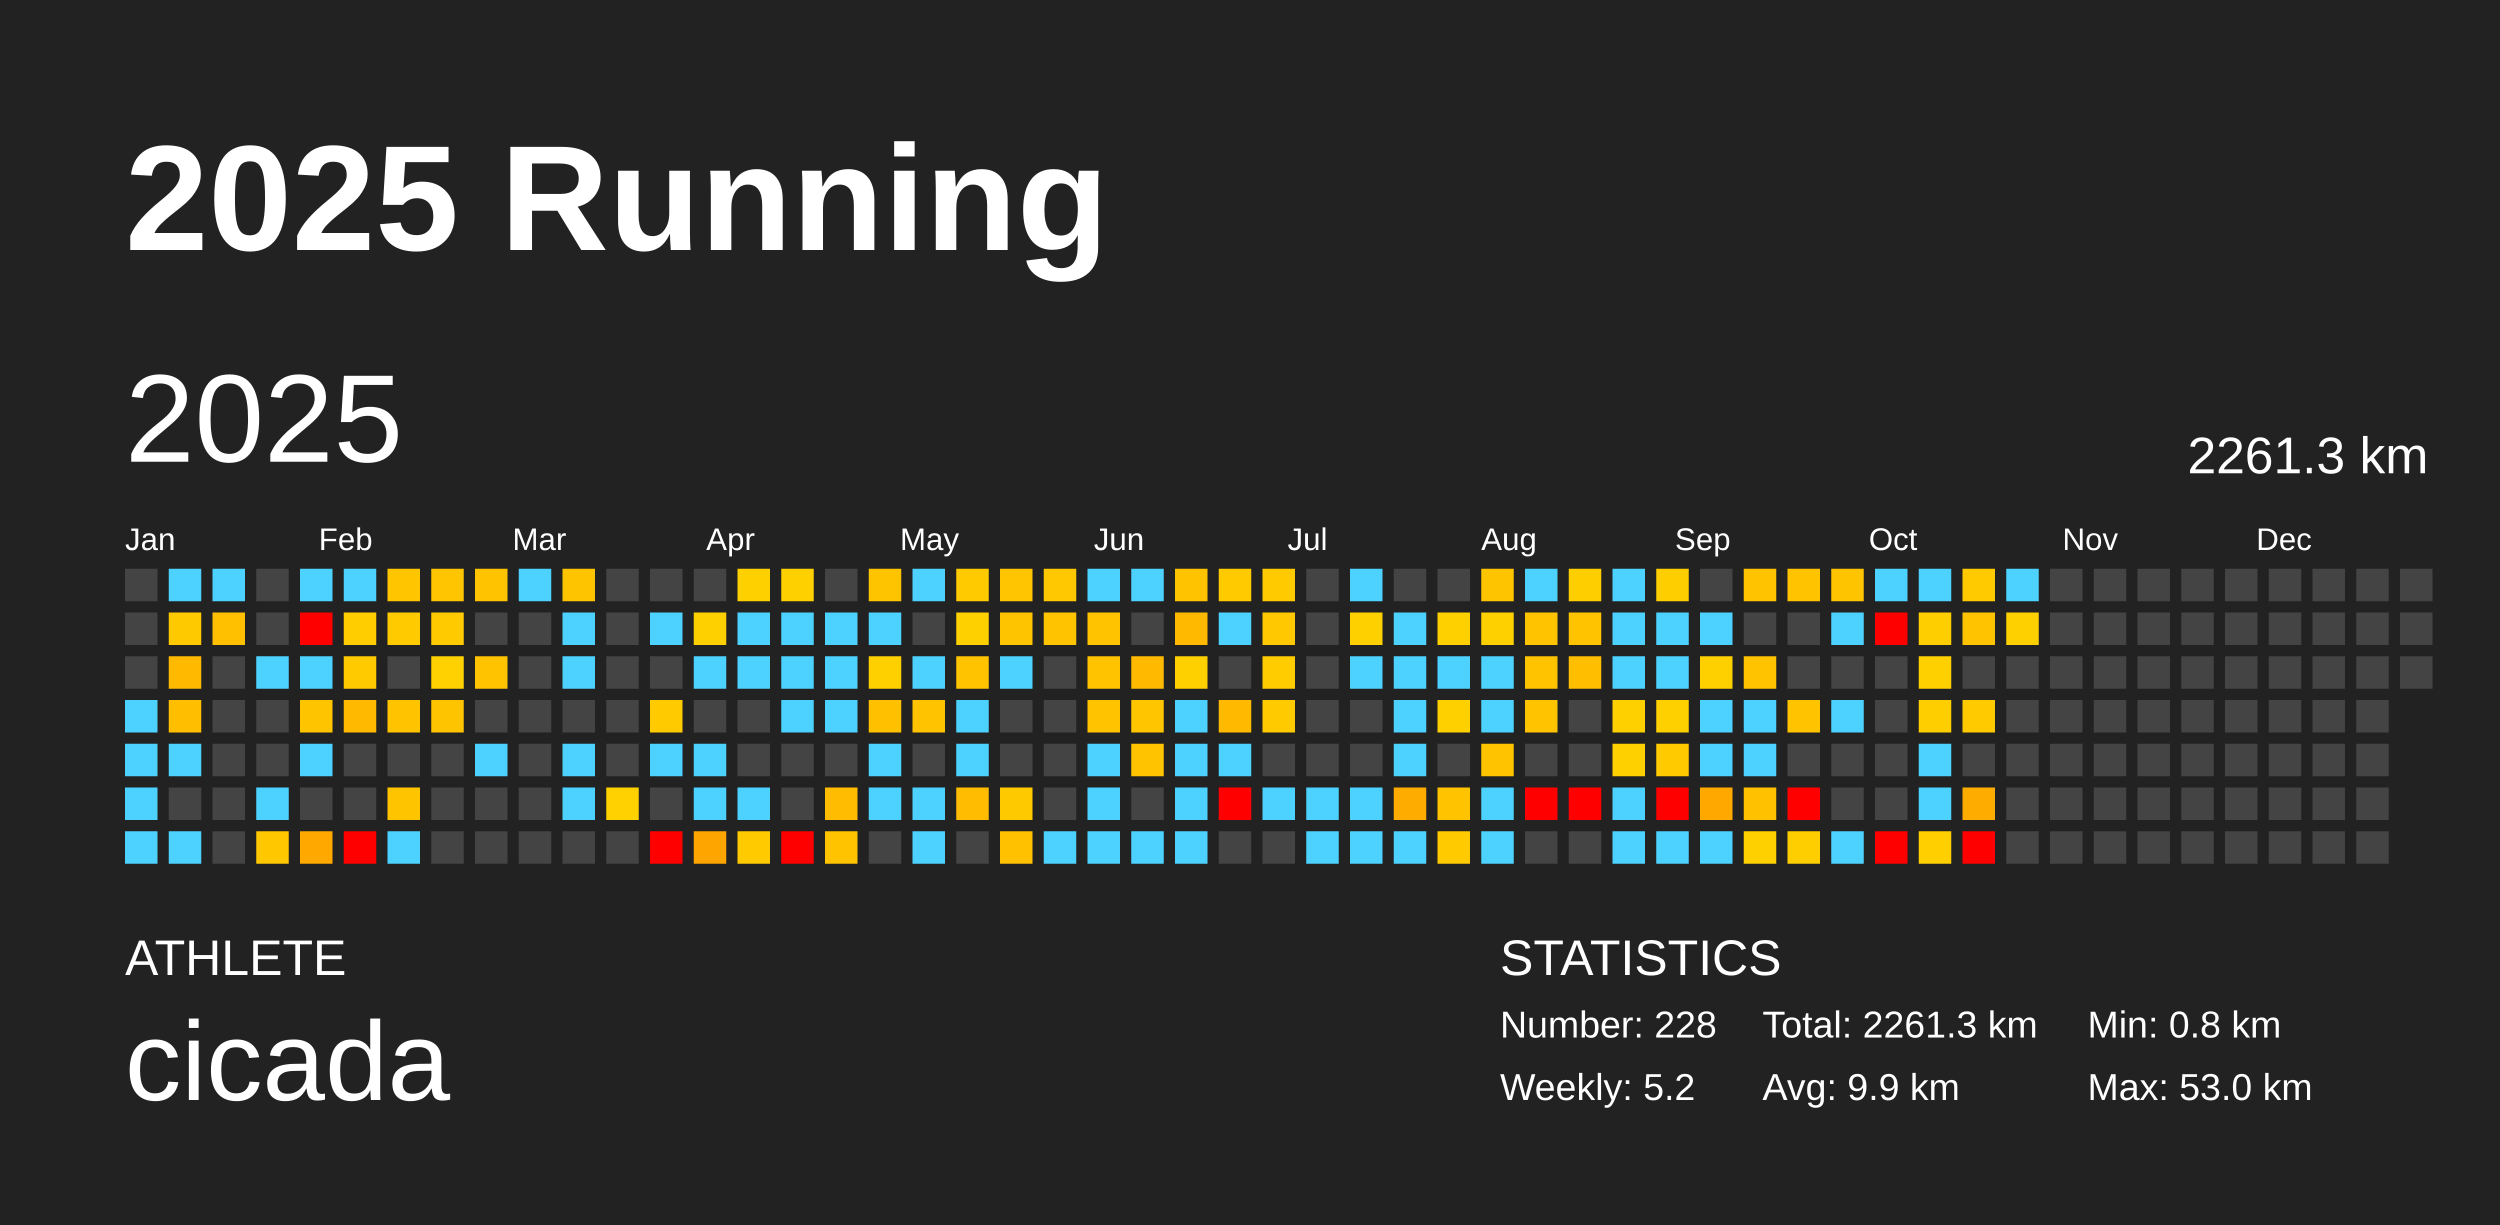
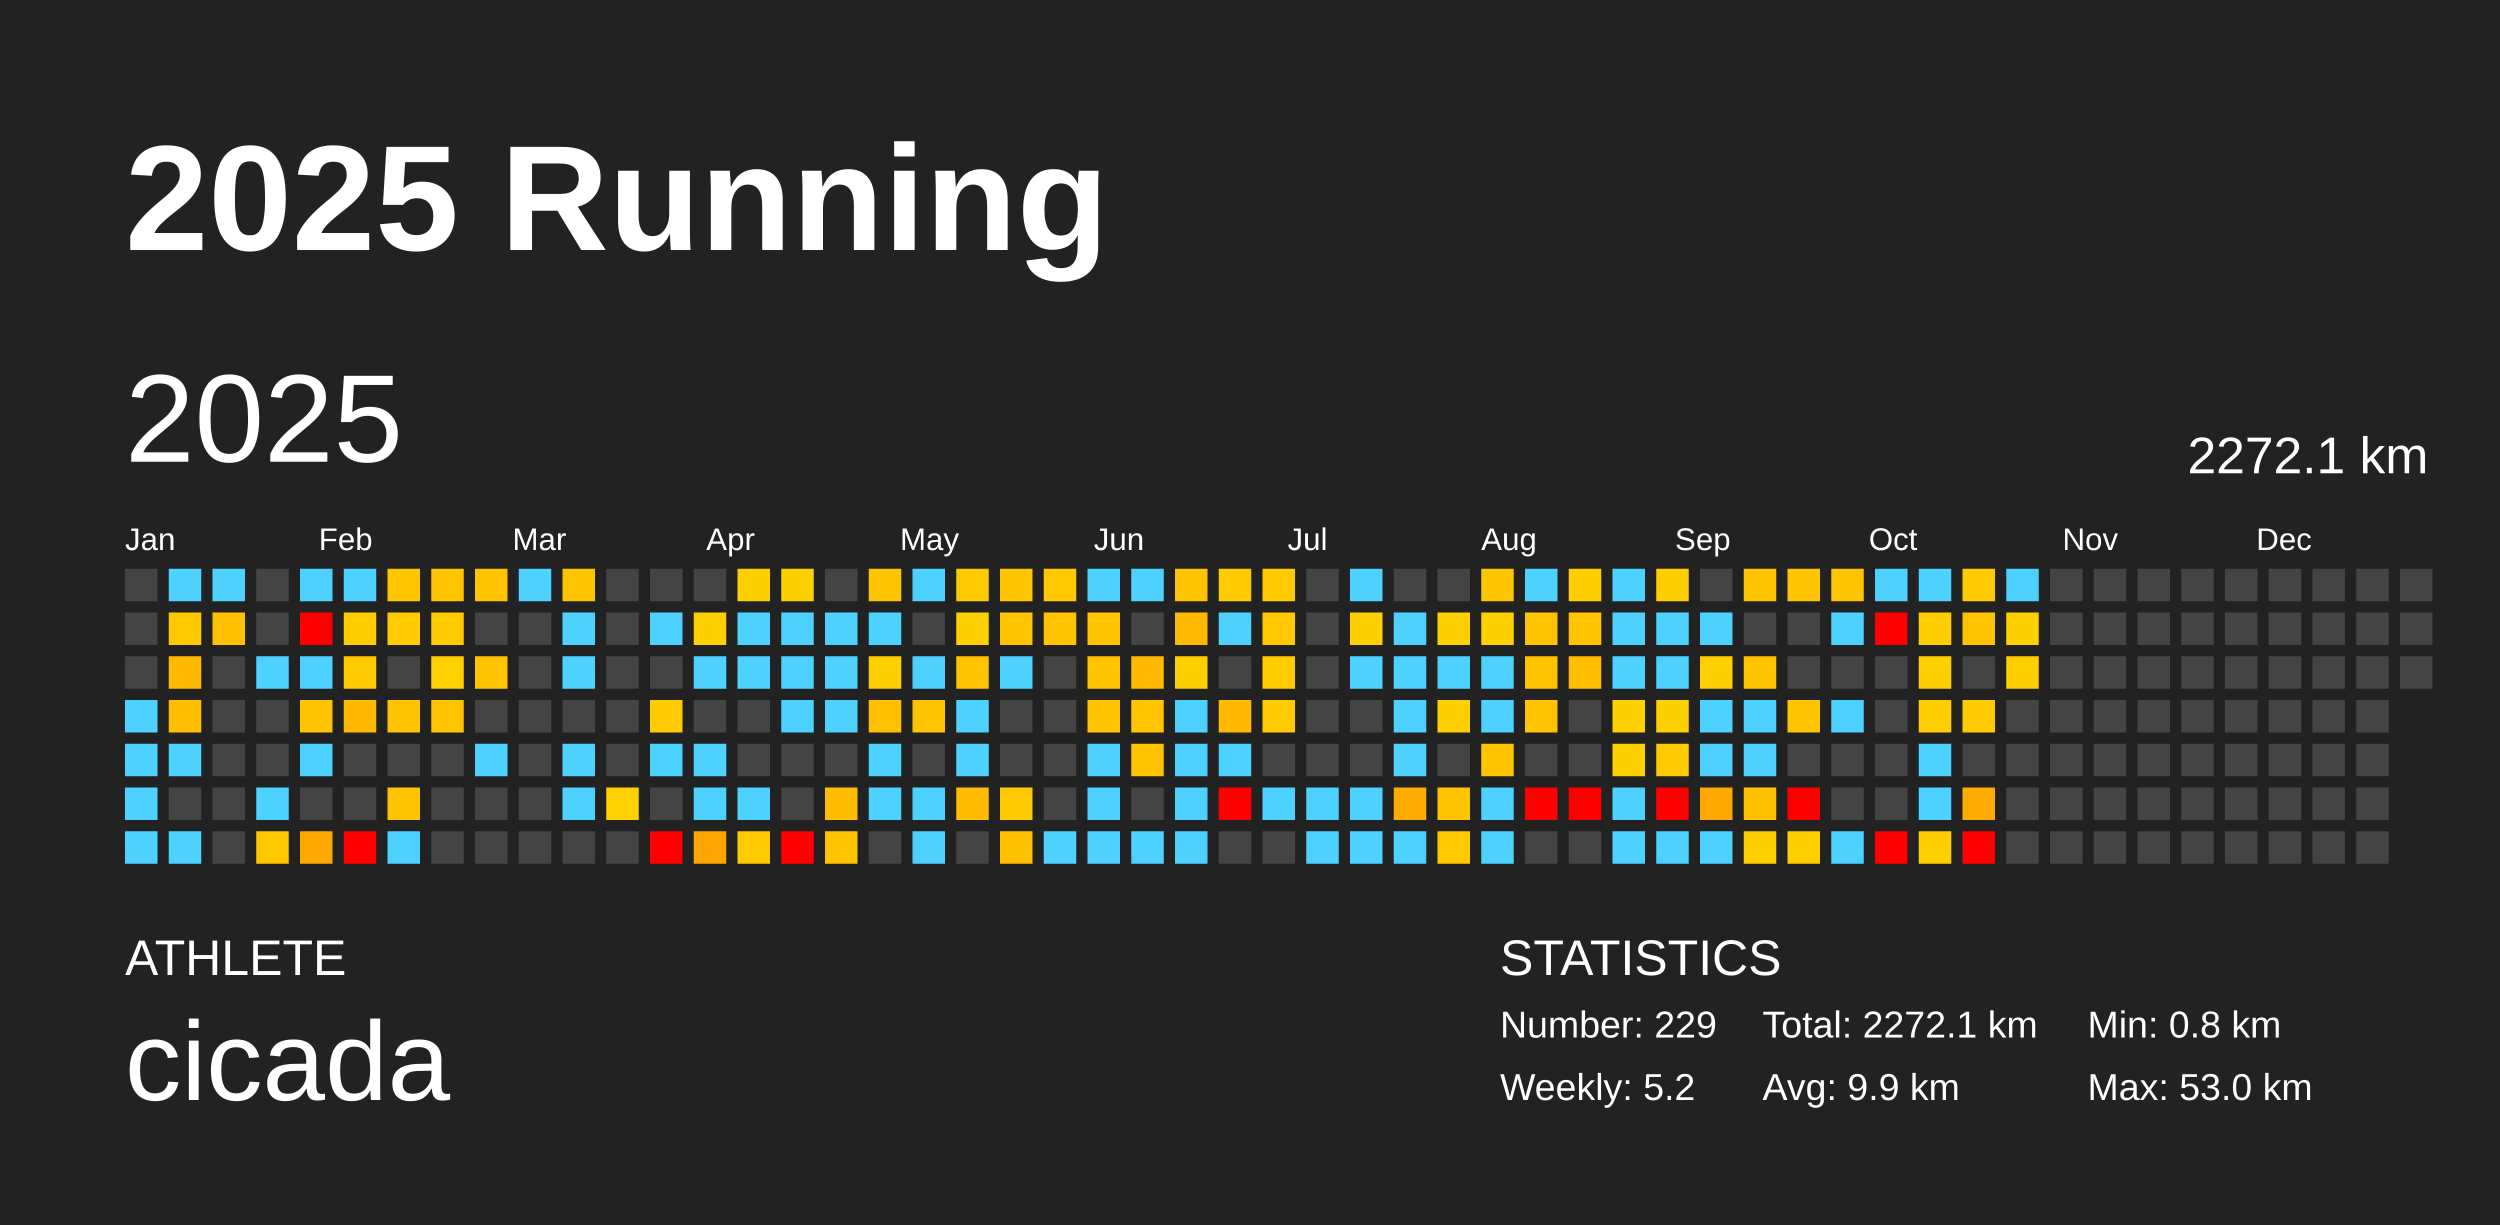
<svg xmlns="http://www.w3.org/2000/svg" baseProfile="full" height="98mm" version="1.1" viewBox="0,0,200,98" width="200mm">
  <defs />
  <rect fill="#222222" height="98" width="200" x="0" y="0" />
  <text fill="#FFFFFF" style="font-size:12px; font-family:Arial; font-weight:bold;" x="10" y="20">2025 Running</text>
  <text fill="#FFFFFF" style="font-size:4px; font-family:Arial" x="10" y="78">ATHLETE</text>
  <text fill="#FFFFFF" style="font-size:9px; font-family:Arial" x="10" y="88">cicada</text>
  <text fill="#FFFFFF" style="font-size:4px; font-family:Arial" x="120" y="78">STATISTICS</text>
-   <text fill="#FFFFFF" style="font-size:3px; font-family:Arial" x="120" y="83">Number: 228</text>
+   <text fill="#FFFFFF" style="font-size:3px; font-family:Arial" x="120" y="83">Number: 229</text>
  <text fill="#FFFFFF" style="font-size:3px; font-family:Arial" x="120" y="88">Weekly: 5.2</text>
-   <text fill="#FFFFFF" style="font-size:3px; font-family:Arial" x="141" y="83">Total: 2261.3 km</text>
+   <text fill="#FFFFFF" style="font-size:3px; font-family:Arial" x="141" y="83">Total: 2272.1 km</text>
  <text fill="#FFFFFF" style="font-size:3px; font-family:Arial" x="141" y="88">Avg: 9.9 km</text>
  <text fill="#FFFFFF" style="font-size:3px; font-family:Arial" x="167" y="83">Min: 0.8 km</text>
  <text fill="#FFFFFF" style="font-size:3px; font-family:Arial" x="167" y="88">Max: 53.0 km</text>
  <text dominant-baseline="hanging" fill="#FFFFFF" style="font-size:10.0px; font-family:Arial;" x="10" y="30">2025</text>
-   <text dominant-baseline="hanging" fill="#FFFFFF" style="font-size:4.125px; font-family:Arial;" x="175" y="35">2261.3 km</text>
+   <text dominant-baseline="hanging" fill="#FFFFFF" style="font-size:4.125px; font-family:Arial;" x="175" y="35">2272.1 km</text>
  <text fill="#FFFFFF" style="font-size:2.5px; font-family:Arial" x="10.0" y="44">Jan</text>
  <text fill="#FFFFFF" style="font-size:2.5px; font-family:Arial" x="25.5" y="44">Feb</text>
  <text fill="#FFFFFF" style="font-size:2.5px; font-family:Arial" x="41.0" y="44">Mar</text>
  <text fill="#FFFFFF" style="font-size:2.5px; font-family:Arial" x="56.5" y="44">Apr</text>
  <text fill="#FFFFFF" style="font-size:2.5px; font-family:Arial" x="72.0" y="44">May</text>
  <text fill="#FFFFFF" style="font-size:2.5px; font-family:Arial" x="87.5" y="44">Jun</text>
  <text fill="#FFFFFF" style="font-size:2.5px; font-family:Arial" x="103.0" y="44">Jul</text>
  <text fill="#FFFFFF" style="font-size:2.5px; font-family:Arial" x="118.5" y="44">Aug</text>
  <text fill="#FFFFFF" style="font-size:2.5px; font-family:Arial" x="134.0" y="44">Sep</text>
  <text fill="#FFFFFF" style="font-size:2.5px; font-family:Arial" x="149.5" y="44">Oct</text>
  <text fill="#FFFFFF" style="font-size:2.5px; font-family:Arial" x="165.0" y="44">Nov</text>
  <text fill="#FFFFFF" style="font-size:2.5px; font-family:Arial" x="180.5" y="44">Dec</text>
  <rect fill="#444444" height="2.6" width="2.6" x="10.0" y="45.5" />
  <rect fill="#444444" height="2.6" width="2.6" x="10.0" y="49.0" />
  <rect fill="#444444" height="2.6" width="2.6" x="10.0" y="52.5" />
  <rect fill="#4dd2ff" height="2.6" width="2.6" x="10.0" y="56.0" />
  <rect fill="#4dd2ff" height="2.6" width="2.6" x="10.0" y="59.5" />
  <rect fill="#4dd2ff" height="2.6" width="2.6" x="10.0" y="63.0" />
  <rect fill="#4dd2ff" height="2.6" width="2.6" x="10.0" y="66.5" />
  <rect fill="#4dd2ff" height="2.6" width="2.6" x="13.5" y="45.5" />
  <rect fill="#ffc900" height="2.6" width="2.6" x="13.5" y="49.0" />
  <rect fill="#ffba00" height="2.6" width="2.6" x="13.5" y="52.5" />
  <rect fill="#ffbf00" height="2.6" width="2.6" x="13.5" y="56.0" />
  <rect fill="#4dd2ff" height="2.6" width="2.6" x="13.5" y="59.5" />
  <rect fill="#444444" height="2.6" width="2.6" x="13.5" y="63.0" />
  <rect fill="#4dd2ff" height="2.6" width="2.6" x="13.5" y="66.5" />
  <rect fill="#4dd2ff" height="2.6" width="2.6" x="17.0" y="45.5" />
  <rect fill="#ffc000" height="2.6" width="2.6" x="17.0" y="49.0" />
  <rect fill="#444444" height="2.6" width="2.6" x="17.0" y="52.5" />
  <rect fill="#444444" height="2.6" width="2.6" x="17.0" y="56.0" />
  <rect fill="#444444" height="2.6" width="2.6" x="17.0" y="59.5" />
  <rect fill="#444444" height="2.6" width="2.6" x="17.0" y="63.0" />
  <rect fill="#444444" height="2.6" width="2.6" x="17.0" y="66.5" />
  <rect fill="#444444" height="2.6" width="2.6" x="20.5" y="45.5" />
  <rect fill="#444444" height="2.6" width="2.6" x="20.5" y="49.0" />
  <rect fill="#4dd2ff" height="2.6" width="2.6" x="20.5" y="52.5" />
  <rect fill="#444444" height="2.6" width="2.6" x="20.5" y="56.0" />
  <rect fill="#444444" height="2.6" width="2.6" x="20.5" y="59.5" />
  <rect fill="#4dd2ff" height="2.6" width="2.6" x="20.5" y="63.0" />
  <rect fill="#ffc700" height="2.6" width="2.6" x="20.5" y="66.5" />
  <rect fill="#4dd2ff" height="2.6" width="2.6" x="24.0" y="45.5" />
  <rect fill="red" height="2.6" width="2.6" x="24.0" y="49.0" />
  <rect fill="#4dd2ff" height="2.6" width="2.6" x="24.0" y="52.5" />
  <rect fill="#ffc400" height="2.6" width="2.6" x="24.0" y="56.0" />
  <rect fill="#4dd2ff" height="2.6" width="2.6" x="24.0" y="59.5" />
  <rect fill="#444444" height="2.6" width="2.6" x="24.0" y="63.0" />
  <rect fill="#ffa800" height="2.6" width="2.6" x="24.0" y="66.5" />
  <rect fill="#4dd2ff" height="2.6" width="2.6" x="27.5" y="45.5" />
  <rect fill="#ffcd00" height="2.6" width="2.6" x="27.5" y="49.0" />
  <rect fill="#ffcb00" height="2.6" width="2.6" x="27.5" y="52.5" />
  <rect fill="#ffba00" height="2.6" width="2.6" x="27.5" y="56.0" />
  <rect fill="#444444" height="2.6" width="2.6" x="27.5" y="59.5" />
  <rect fill="#444444" height="2.6" width="2.6" x="27.5" y="63.0" />
  <rect fill="red" height="2.6" width="2.6" x="27.5" y="66.5" />
  <rect fill="#ffc600" height="2.6" width="2.6" x="31.0" y="45.5" />
  <rect fill="#ffcb00" height="2.6" width="2.6" x="31.0" y="49.0" />
  <rect fill="#444444" height="2.6" width="2.6" x="31.0" y="52.5" />
  <rect fill="#ffc300" height="2.6" width="2.6" x="31.0" y="56.0" />
  <rect fill="#444444" height="2.6" width="2.6" x="31.0" y="59.5" />
  <rect fill="#ffc400" height="2.6" width="2.6" x="31.0" y="63.0" />
  <rect fill="#4dd2ff" height="2.6" width="2.6" x="31.0" y="66.5" />
  <rect fill="#ffc500" height="2.6" width="2.6" x="34.5" y="45.5" />
  <rect fill="#ffcb00" height="2.6" width="2.6" x="34.5" y="49.0" />
  <rect fill="#ffd100" height="2.6" width="2.6" x="34.5" y="52.5" />
  <rect fill="#ffc400" height="2.6" width="2.6" x="34.5" y="56.0" />
  <rect fill="#444444" height="2.6" width="2.6" x="34.5" y="59.5" />
  <rect fill="#444444" height="2.6" width="2.6" x="34.5" y="63.0" />
  <rect fill="#444444" height="2.6" width="2.6" x="34.5" y="66.5" />
  <rect fill="#ffc300" height="2.6" width="2.6" x="38.0" y="45.5" />
  <rect fill="#444444" height="2.6" width="2.6" x="38.0" y="49.0" />
  <rect fill="#ffc300" height="2.6" width="2.6" x="38.0" y="52.5" />
  <rect fill="#444444" height="2.6" width="2.6" x="38.0" y="56.0" />
  <rect fill="#4dd2ff" height="2.6" width="2.6" x="38.0" y="59.5" />
  <rect fill="#444444" height="2.6" width="2.6" x="38.0" y="63.0" />
  <rect fill="#444444" height="2.6" width="2.6" x="38.0" y="66.5" />
  <rect fill="#4dd2ff" height="2.6" width="2.6" x="41.5" y="45.5" />
  <rect fill="#444444" height="2.6" width="2.6" x="41.5" y="49.0" />
  <rect fill="#444444" height="2.6" width="2.6" x="41.5" y="52.5" />
  <rect fill="#444444" height="2.6" width="2.6" x="41.5" y="56.0" />
  <rect fill="#444444" height="2.6" width="2.6" x="41.5" y="59.5" />
  <rect fill="#444444" height="2.6" width="2.6" x="41.5" y="63.0" />
  <rect fill="#444444" height="2.6" width="2.6" x="41.5" y="66.5" />
  <rect fill="#ffc400" height="2.6" width="2.6" x="45.0" y="45.5" />
  <rect fill="#4dd2ff" height="2.6" width="2.6" x="45.0" y="49.0" />
  <rect fill="#4dd2ff" height="2.6" width="2.6" x="45.0" y="52.5" />
  <rect fill="#444444" height="2.6" width="2.6" x="45.0" y="56.0" />
  <rect fill="#4dd2ff" height="2.6" width="2.6" x="45.0" y="59.5" />
  <rect fill="#4dd2ff" height="2.6" width="2.6" x="45.0" y="63.0" />
  <rect fill="#444444" height="2.6" width="2.6" x="45.0" y="66.5" />
  <rect fill="#444444" height="2.6" width="2.6" x="48.5" y="45.5" />
  <rect fill="#444444" height="2.6" width="2.6" x="48.5" y="49.0" />
  <rect fill="#444444" height="2.6" width="2.6" x="48.5" y="52.5" />
  <rect fill="#444444" height="2.6" width="2.6" x="48.5" y="56.0" />
  <rect fill="#444444" height="2.6" width="2.6" x="48.5" y="59.5" />
  <rect fill="#ffd100" height="2.6" width="2.6" x="48.5" y="63.0" />
  <rect fill="#444444" height="2.6" width="2.6" x="48.5" y="66.5" />
  <rect fill="#444444" height="2.6" width="2.6" x="52.0" y="45.5" />
  <rect fill="#4dd2ff" height="2.6" width="2.6" x="52.0" y="49.0" />
  <rect fill="#444444" height="2.6" width="2.6" x="52.0" y="52.5" />
  <rect fill="#ffcb00" height="2.6" width="2.6" x="52.0" y="56.0" />
  <rect fill="#4dd2ff" height="2.6" width="2.6" x="52.0" y="59.5" />
  <rect fill="#444444" height="2.6" width="2.6" x="52.0" y="63.0" />
  <rect fill="red" height="2.6" width="2.6" x="52.0" y="66.5" />
  <rect fill="#444444" height="2.6" width="2.6" x="55.5" y="45.5" />
  <rect fill="#ffd000" height="2.6" width="2.6" x="55.5" y="49.0" />
  <rect fill="#4dd2ff" height="2.6" width="2.6" x="55.5" y="52.5" />
  <rect fill="#444444" height="2.6" width="2.6" x="55.5" y="56.0" />
  <rect fill="#4dd2ff" height="2.6" width="2.6" x="55.5" y="59.5" />
  <rect fill="#4dd2ff" height="2.6" width="2.6" x="55.5" y="63.0" />
  <rect fill="#ffa500" height="2.6" width="2.6" x="55.5" y="66.5" />
  <rect fill="#ffd000" height="2.6" width="2.6" x="59.0" y="45.5" />
  <rect fill="#4dd2ff" height="2.6" width="2.6" x="59.0" y="49.0" />
  <rect fill="#4dd2ff" height="2.6" width="2.6" x="59.0" y="52.5" />
  <rect fill="#444444" height="2.6" width="2.6" x="59.0" y="56.0" />
  <rect fill="#444444" height="2.6" width="2.6" x="59.0" y="59.5" />
  <rect fill="#4dd2ff" height="2.6" width="2.6" x="59.0" y="63.0" />
  <rect fill="#ffca00" height="2.6" width="2.6" x="59.0" y="66.5" />
  <rect fill="#ffd000" height="2.6" width="2.6" x="62.5" y="45.5" />
  <rect fill="#4dd2ff" height="2.6" width="2.6" x="62.5" y="49.0" />
  <rect fill="#4dd2ff" height="2.6" width="2.6" x="62.5" y="52.5" />
  <rect fill="#4dd2ff" height="2.6" width="2.6" x="62.5" y="56.0" />
  <rect fill="#444444" height="2.6" width="2.6" x="62.5" y="59.5" />
  <rect fill="#444444" height="2.6" width="2.6" x="62.5" y="63.0" />
  <rect fill="red" height="2.6" width="2.6" x="62.5" y="66.5" />
  <rect fill="#444444" height="2.6" width="2.6" x="66.0" y="45.5" />
  <rect fill="#4dd2ff" height="2.6" width="2.6" x="66.0" y="49.0" />
  <rect fill="#4dd2ff" height="2.6" width="2.6" x="66.0" y="52.5" />
  <rect fill="#4dd2ff" height="2.6" width="2.6" x="66.0" y="56.0" />
  <rect fill="#444444" height="2.6" width="2.6" x="66.0" y="59.5" />
  <rect fill="#ffbc00" height="2.6" width="2.6" x="66.0" y="63.0" />
  <rect fill="#ffc300" height="2.6" width="2.6" x="66.0" y="66.5" />
  <rect fill="#ffc400" height="2.6" width="2.6" x="69.5" y="45.5" />
  <rect fill="#4dd2ff" height="2.6" width="2.6" x="69.5" y="49.0" />
  <rect fill="#ffd000" height="2.6" width="2.6" x="69.5" y="52.5" />
  <rect fill="#ffc000" height="2.6" width="2.6" x="69.5" y="56.0" />
  <rect fill="#4dd2ff" height="2.6" width="2.6" x="69.5" y="59.5" />
  <rect fill="#4dd2ff" height="2.6" width="2.6" x="69.5" y="63.0" />
  <rect fill="#444444" height="2.6" width="2.6" x="69.5" y="66.5" />
  <rect fill="#4dd2ff" height="2.6" width="2.6" x="73.0" y="45.5" />
  <rect fill="#444444" height="2.6" width="2.6" x="73.0" y="49.0" />
  <rect fill="#4dd2ff" height="2.6" width="2.6" x="73.0" y="52.5" />
  <rect fill="#ffc300" height="2.6" width="2.6" x="73.0" y="56.0" />
  <rect fill="#444444" height="2.6" width="2.6" x="73.0" y="59.5" />
  <rect fill="#4dd2ff" height="2.6" width="2.6" x="73.0" y="63.0" />
  <rect fill="#4dd2ff" height="2.6" width="2.6" x="73.0" y="66.5" />
  <rect fill="#ffcb00" height="2.6" width="2.6" x="76.5" y="45.5" />
  <rect fill="#ffd000" height="2.6" width="2.6" x="76.5" y="49.0" />
  <rect fill="#ffc300" height="2.6" width="2.6" x="76.5" y="52.5" />
  <rect fill="#4dd2ff" height="2.6" width="2.6" x="76.5" y="56.0" />
  <rect fill="#4dd2ff" height="2.6" width="2.6" x="76.5" y="59.5" />
  <rect fill="#ffbc00" height="2.6" width="2.6" x="76.5" y="63.0" />
  <rect fill="#444444" height="2.6" width="2.6" x="76.5" y="66.5" />
  <rect fill="#ffc500" height="2.6" width="2.6" x="80.0" y="45.5" />
  <rect fill="#ffc400" height="2.6" width="2.6" x="80.0" y="49.0" />
  <rect fill="#4dd2ff" height="2.6" width="2.6" x="80.0" y="52.5" />
  <rect fill="#444444" height="2.6" width="2.6" x="80.0" y="56.0" />
  <rect fill="#444444" height="2.6" width="2.6" x="80.0" y="59.5" />
  <rect fill="#ffc900" height="2.6" width="2.6" x="80.0" y="63.0" />
  <rect fill="#ffc100" height="2.6" width="2.6" x="80.0" y="66.5" />
  <rect fill="#ffc800" height="2.6" width="2.6" x="83.5" y="45.5" />
  <rect fill="#ffc300" height="2.6" width="2.6" x="83.5" y="49.0" />
  <rect fill="#444444" height="2.6" width="2.6" x="83.5" y="52.5" />
  <rect fill="#444444" height="2.6" width="2.6" x="83.5" y="56.0" />
  <rect fill="#444444" height="2.6" width="2.6" x="83.5" y="59.5" />
  <rect fill="#444444" height="2.6" width="2.6" x="83.5" y="63.0" />
  <rect fill="#4dd2ff" height="2.6" width="2.6" x="83.5" y="66.5" />
  <rect fill="#4dd2ff" height="2.6" width="2.6" x="87.0" y="45.5" />
  <rect fill="#ffc300" height="2.6" width="2.6" x="87.0" y="49.0" />
  <rect fill="#ffc300" height="2.6" width="2.6" x="87.0" y="52.5" />
  <rect fill="#ffc300" height="2.6" width="2.6" x="87.0" y="56.0" />
  <rect fill="#4dd2ff" height="2.6" width="2.6" x="87.0" y="59.5" />
  <rect fill="#4dd2ff" height="2.6" width="2.6" x="87.0" y="63.0" />
  <rect fill="#4dd2ff" height="2.6" width="2.6" x="87.0" y="66.5" />
  <rect fill="#4dd2ff" height="2.6" width="2.6" x="90.5" y="45.5" />
  <rect fill="#444444" height="2.6" width="2.6" x="90.5" y="49.0" />
  <rect fill="#ffba00" height="2.6" width="2.6" x="90.5" y="52.5" />
  <rect fill="#ffc600" height="2.6" width="2.6" x="90.5" y="56.0" />
  <rect fill="#ffc300" height="2.6" width="2.6" x="90.5" y="59.5" />
  <rect fill="#444444" height="2.6" width="2.6" x="90.5" y="63.0" />
  <rect fill="#4dd2ff" height="2.6" width="2.6" x="90.5" y="66.5" />
  <rect fill="#ffc300" height="2.6" width="2.6" x="94.0" y="45.5" />
  <rect fill="#ffba00" height="2.6" width="2.6" x="94.0" y="49.0" />
  <rect fill="#ffd000" height="2.6" width="2.6" x="94.0" y="52.5" />
  <rect fill="#4dd2ff" height="2.6" width="2.6" x="94.0" y="56.0" />
  <rect fill="#4dd2ff" height="2.6" width="2.6" x="94.0" y="59.5" />
  <rect fill="#4dd2ff" height="2.6" width="2.6" x="94.0" y="63.0" />
  <rect fill="#4dd2ff" height="2.6" width="2.6" x="94.0" y="66.5" />
  <rect fill="#ffcb00" height="2.6" width="2.6" x="97.5" y="45.5" />
  <rect fill="#4dd2ff" height="2.6" width="2.6" x="97.5" y="49.0" />
  <rect fill="#444444" height="2.6" width="2.6" x="97.5" y="52.5" />
  <rect fill="#ffba00" height="2.6" width="2.6" x="97.5" y="56.0" />
  <rect fill="#4dd2ff" height="2.6" width="2.6" x="97.5" y="59.5" />
  <rect fill="red" height="2.6" width="2.6" x="97.5" y="63.0" />
  <rect fill="#444444" height="2.6" width="2.6" x="97.5" y="66.5" />
  <rect fill="#ffcb00" height="2.6" width="2.6" x="101.0" y="45.5" />
  <rect fill="#ffc800" height="2.6" width="2.6" x="101.0" y="49.0" />
  <rect fill="#ffcc00" height="2.6" width="2.6" x="101.0" y="52.5" />
  <rect fill="#ffca00" height="2.6" width="2.6" x="101.0" y="56.0" />
  <rect fill="#444444" height="2.6" width="2.6" x="101.0" y="59.5" />
  <rect fill="#4dd2ff" height="2.6" width="2.6" x="101.0" y="63.0" />
  <rect fill="#444444" height="2.6" width="2.6" x="101.0" y="66.5" />
  <rect fill="#444444" height="2.6" width="2.6" x="104.5" y="45.5" />
  <rect fill="#444444" height="2.6" width="2.6" x="104.5" y="49.0" />
  <rect fill="#444444" height="2.6" width="2.6" x="104.5" y="52.5" />
  <rect fill="#444444" height="2.6" width="2.6" x="104.5" y="56.0" />
  <rect fill="#444444" height="2.6" width="2.6" x="104.5" y="59.5" />
  <rect fill="#4dd2ff" height="2.6" width="2.6" x="104.5" y="63.0" />
  <rect fill="#4dd2ff" height="2.6" width="2.6" x="104.5" y="66.5" />
  <rect fill="#4dd2ff" height="2.6" width="2.6" x="108.0" y="45.5" />
  <rect fill="#ffd000" height="2.6" width="2.6" x="108.0" y="49.0" />
  <rect fill="#4dd2ff" height="2.6" width="2.6" x="108.0" y="52.5" />
  <rect fill="#444444" height="2.6" width="2.6" x="108.0" y="56.0" />
  <rect fill="#444444" height="2.6" width="2.6" x="108.0" y="59.5" />
  <rect fill="#4dd2ff" height="2.6" width="2.6" x="108.0" y="63.0" />
  <rect fill="#4dd2ff" height="2.6" width="2.6" x="108.0" y="66.5" />
  <rect fill="#444444" height="2.6" width="2.6" x="111.5" y="45.5" />
  <rect fill="#4dd2ff" height="2.6" width="2.6" x="111.5" y="49.0" />
  <rect fill="#4dd2ff" height="2.6" width="2.6" x="111.5" y="52.5" />
  <rect fill="#4dd2ff" height="2.6" width="2.6" x="111.5" y="56.0" />
  <rect fill="#4dd2ff" height="2.6" width="2.6" x="111.5" y="59.5" />
  <rect fill="#ffac00" height="2.6" width="2.6" x="111.5" y="63.0" />
  <rect fill="#4dd2ff" height="2.6" width="2.6" x="111.5" y="66.5" />
  <rect fill="#444444" height="2.6" width="2.6" x="115.0" y="45.5" />
  <rect fill="#ffd000" height="2.6" width="2.6" x="115.0" y="49.0" />
  <rect fill="#4dd2ff" height="2.6" width="2.6" x="115.0" y="52.5" />
  <rect fill="#ffd000" height="2.6" width="2.6" x="115.0" y="56.0" />
  <rect fill="#444444" height="2.6" width="2.6" x="115.0" y="59.5" />
  <rect fill="#ffc300" height="2.6" width="2.6" x="115.0" y="63.0" />
  <rect fill="#ffca00" height="2.6" width="2.6" x="115.0" y="66.5" />
  <rect fill="#ffc400" height="2.6" width="2.6" x="118.5" y="45.5" />
  <rect fill="#ffd000" height="2.6" width="2.6" x="118.5" y="49.0" />
  <rect fill="#4dd2ff" height="2.6" width="2.6" x="118.5" y="52.5" />
  <rect fill="#4dd2ff" height="2.6" width="2.6" x="118.5" y="56.0" />
  <rect fill="#ffc300" height="2.6" width="2.6" x="118.5" y="59.5" />
  <rect fill="#4dd2ff" height="2.6" width="2.6" x="118.5" y="63.0" />
  <rect fill="#4dd2ff" height="2.6" width="2.6" x="118.5" y="66.5" />
  <rect fill="#4dd2ff" height="2.6" width="2.6" x="122.0" y="45.5" />
  <rect fill="#ffc300" height="2.6" width="2.6" x="122.0" y="49.0" />
  <rect fill="#ffc300" height="2.6" width="2.6" x="122.0" y="52.5" />
  <rect fill="#ffc300" height="2.6" width="2.6" x="122.0" y="56.0" />
  <rect fill="#444444" height="2.6" width="2.6" x="122.0" y="59.5" />
  <rect fill="red" height="2.6" width="2.6" x="122.0" y="63.0" />
  <rect fill="#444444" height="2.6" width="2.6" x="122.0" y="66.5" />
  <rect fill="#ffce00" height="2.6" width="2.6" x="125.5" y="45.5" />
  <rect fill="#ffc300" height="2.6" width="2.6" x="125.5" y="49.0" />
  <rect fill="#ffbe00" height="2.6" width="2.6" x="125.5" y="52.5" />
  <rect fill="#444444" height="2.6" width="2.6" x="125.5" y="56.0" />
  <rect fill="#444444" height="2.6" width="2.6" x="125.5" y="59.5" />
  <rect fill="red" height="2.6" width="2.6" x="125.5" y="63.0" />
  <rect fill="#444444" height="2.6" width="2.6" x="125.5" y="66.5" />
  <rect fill="#4dd2ff" height="2.6" width="2.6" x="129.0" y="45.5" />
  <rect fill="#4dd2ff" height="2.6" width="2.6" x="129.0" y="49.0" />
  <rect fill="#4dd2ff" height="2.6" width="2.6" x="129.0" y="52.5" />
  <rect fill="#ffd000" height="2.6" width="2.6" x="129.0" y="56.0" />
  <rect fill="#ffd000" height="2.6" width="2.6" x="129.0" y="59.5" />
  <rect fill="#4dd2ff" height="2.6" width="2.6" x="129.0" y="63.0" />
  <rect fill="#4dd2ff" height="2.6" width="2.6" x="129.0" y="66.5" />
  <rect fill="#ffce00" height="2.6" width="2.6" x="132.5" y="45.5" />
  <rect fill="#4dd2ff" height="2.6" width="2.6" x="132.5" y="49.0" />
  <rect fill="#4dd2ff" height="2.6" width="2.6" x="132.5" y="52.5" />
  <rect fill="#ffd000" height="2.6" width="2.6" x="132.5" y="56.0" />
  <rect fill="#ffca00" height="2.6" width="2.6" x="132.5" y="59.5" />
  <rect fill="red" height="2.6" width="2.6" x="132.5" y="63.0" />
  <rect fill="#4dd2ff" height="2.6" width="2.6" x="132.5" y="66.5" />
  <rect fill="#444444" height="2.6" width="2.6" x="136.0" y="45.5" />
  <rect fill="#4dd2ff" height="2.6" width="2.6" x="136.0" y="49.0" />
  <rect fill="#ffd000" height="2.6" width="2.6" x="136.0" y="52.5" />
  <rect fill="#4dd2ff" height="2.6" width="2.6" x="136.0" y="56.0" />
  <rect fill="#4dd2ff" height="2.6" width="2.6" x="136.0" y="59.5" />
  <rect fill="#ffa800" height="2.6" width="2.6" x="136.0" y="63.0" />
  <rect fill="#4dd2ff" height="2.6" width="2.6" x="136.0" y="66.5" />
  <rect fill="#ffc300" height="2.6" width="2.6" x="139.5" y="45.5" />
  <rect fill="#444444" height="2.6" width="2.6" x="139.5" y="49.0" />
  <rect fill="#ffc300" height="2.6" width="2.6" x="139.5" y="52.5" />
  <rect fill="#4dd2ff" height="2.6" width="2.6" x="139.5" y="56.0" />
  <rect fill="#4dd2ff" height="2.6" width="2.6" x="139.5" y="59.5" />
  <rect fill="#ffc100" height="2.6" width="2.6" x="139.5" y="63.0" />
  <rect fill="#ffd000" height="2.6" width="2.6" x="139.5" y="66.5" />
  <rect fill="#ffc300" height="2.6" width="2.6" x="143.0" y="45.5" />
  <rect fill="#444444" height="2.6" width="2.6" x="143.0" y="49.0" />
  <rect fill="#444444" height="2.6" width="2.6" x="143.0" y="52.5" />
  <rect fill="#ffc300" height="2.6" width="2.6" x="143.0" y="56.0" />
  <rect fill="#444444" height="2.6" width="2.6" x="143.0" y="59.5" />
  <rect fill="red" height="2.6" width="2.6" x="143.0" y="63.0" />
  <rect fill="#ffce00" height="2.6" width="2.6" x="143.0" y="66.5" />
  <rect fill="#ffc400" height="2.6" width="2.6" x="146.5" y="45.5" />
  <rect fill="#4dd2ff" height="2.6" width="2.6" x="146.5" y="49.0" />
  <rect fill="#444444" height="2.6" width="2.6" x="146.5" y="52.5" />
  <rect fill="#4dd2ff" height="2.6" width="2.6" x="146.5" y="56.0" />
  <rect fill="#444444" height="2.6" width="2.6" x="146.5" y="59.5" />
  <rect fill="#444444" height="2.6" width="2.6" x="146.5" y="63.0" />
  <rect fill="#4dd2ff" height="2.6" width="2.6" x="146.5" y="66.5" />
  <rect fill="#4dd2ff" height="2.6" width="2.6" x="150.0" y="45.5" />
  <rect fill="red" height="2.6" width="2.6" x="150.0" y="49.0" />
  <rect fill="#444444" height="2.6" width="2.6" x="150.0" y="52.5" />
  <rect fill="#444444" height="2.6" width="2.6" x="150.0" y="56.0" />
  <rect fill="#444444" height="2.6" width="2.6" x="150.0" y="59.5" />
  <rect fill="#444444" height="2.6" width="2.6" x="150.0" y="63.0" />
  <rect fill="red" height="2.6" width="2.6" x="150.0" y="66.5" />
  <rect fill="#4dd2ff" height="2.6" width="2.6" x="153.5" y="45.5" />
  <rect fill="#ffce00" height="2.6" width="2.6" x="153.5" y="49.0" />
  <rect fill="#ffd000" height="2.6" width="2.6" x="153.5" y="52.5" />
  <rect fill="#ffce00" height="2.6" width="2.6" x="153.5" y="56.0" />
  <rect fill="#4dd2ff" height="2.6" width="2.6" x="153.5" y="59.5" />
  <rect fill="#4dd2ff" height="2.6" width="2.6" x="153.5" y="63.0" />
  <rect fill="#ffcf00" height="2.6" width="2.6" x="153.5" y="66.5" />
  <rect fill="#ffca00" height="2.6" width="2.6" x="157.0" y="45.5" />
  <rect fill="#ffc300" height="2.6" width="2.6" x="157.0" y="49.0" />
  <rect fill="#444444" height="2.6" width="2.6" x="157.0" y="52.5" />
  <rect fill="#ffca00" height="2.6" width="2.6" x="157.0" y="56.0" />
  <rect fill="#444444" height="2.6" width="2.6" x="157.0" y="59.5" />
  <rect fill="#ffac00" height="2.6" width="2.6" x="157.0" y="63.0" />
  <rect fill="red" height="2.6" width="2.6" x="157.0" y="66.5" />
  <rect fill="#4dd2ff" height="2.6" width="2.6" x="160.5" y="45.5" />
  <rect fill="#ffd000" height="2.6" width="2.6" x="160.5" y="49.0" />
-   <rect fill="#444444" height="2.6" width="2.6" x="160.5" y="52.5" />
+   <rect fill="#ffce00" height="2.6" width="2.6" x="160.5" y="52.5" />
  <rect fill="#444444" height="2.6" width="2.6" x="160.5" y="56.0" />
  <rect fill="#444444" height="2.6" width="2.6" x="160.5" y="59.5" />
  <rect fill="#444444" height="2.6" width="2.6" x="160.5" y="63.0" />
  <rect fill="#444444" height="2.6" width="2.6" x="160.5" y="66.5" />
  <rect fill="#444444" height="2.6" width="2.6" x="164.0" y="45.5" />
  <rect fill="#444444" height="2.6" width="2.6" x="164.0" y="49.0" />
  <rect fill="#444444" height="2.6" width="2.6" x="164.0" y="52.5" />
  <rect fill="#444444" height="2.6" width="2.6" x="164.0" y="56.0" />
  <rect fill="#444444" height="2.6" width="2.6" x="164.0" y="59.5" />
  <rect fill="#444444" height="2.6" width="2.6" x="164.0" y="63.0" />
  <rect fill="#444444" height="2.6" width="2.6" x="164.0" y="66.5" />
  <rect fill="#444444" height="2.6" width="2.6" x="167.5" y="45.5" />
  <rect fill="#444444" height="2.6" width="2.6" x="167.5" y="49.0" />
  <rect fill="#444444" height="2.6" width="2.6" x="167.5" y="52.5" />
  <rect fill="#444444" height="2.6" width="2.6" x="167.5" y="56.0" />
  <rect fill="#444444" height="2.6" width="2.6" x="167.5" y="59.5" />
  <rect fill="#444444" height="2.6" width="2.6" x="167.5" y="63.0" />
  <rect fill="#444444" height="2.6" width="2.6" x="167.5" y="66.5" />
  <rect fill="#444444" height="2.6" width="2.6" x="171.0" y="45.5" />
  <rect fill="#444444" height="2.6" width="2.6" x="171.0" y="49.0" />
  <rect fill="#444444" height="2.6" width="2.6" x="171.0" y="52.5" />
  <rect fill="#444444" height="2.6" width="2.6" x="171.0" y="56.0" />
  <rect fill="#444444" height="2.6" width="2.6" x="171.0" y="59.5" />
  <rect fill="#444444" height="2.6" width="2.6" x="171.0" y="63.0" />
  <rect fill="#444444" height="2.6" width="2.6" x="171.0" y="66.5" />
  <rect fill="#444444" height="2.6" width="2.6" x="174.5" y="45.5" />
  <rect fill="#444444" height="2.6" width="2.6" x="174.5" y="49.0" />
  <rect fill="#444444" height="2.6" width="2.6" x="174.5" y="52.5" />
  <rect fill="#444444" height="2.6" width="2.6" x="174.5" y="56.0" />
  <rect fill="#444444" height="2.6" width="2.6" x="174.5" y="59.5" />
  <rect fill="#444444" height="2.6" width="2.6" x="174.5" y="63.0" />
  <rect fill="#444444" height="2.6" width="2.6" x="174.5" y="66.5" />
  <rect fill="#444444" height="2.6" width="2.6" x="178.0" y="45.5" />
  <rect fill="#444444" height="2.6" width="2.6" x="178.0" y="49.0" />
  <rect fill="#444444" height="2.6" width="2.6" x="178.0" y="52.5" />
  <rect fill="#444444" height="2.6" width="2.6" x="178.0" y="56.0" />
  <rect fill="#444444" height="2.6" width="2.6" x="178.0" y="59.5" />
  <rect fill="#444444" height="2.6" width="2.6" x="178.0" y="63.0" />
  <rect fill="#444444" height="2.6" width="2.6" x="178.0" y="66.5" />
  <rect fill="#444444" height="2.6" width="2.6" x="181.5" y="45.5" />
  <rect fill="#444444" height="2.6" width="2.6" x="181.5" y="49.0" />
  <rect fill="#444444" height="2.6" width="2.6" x="181.5" y="52.5" />
  <rect fill="#444444" height="2.6" width="2.6" x="181.5" y="56.0" />
  <rect fill="#444444" height="2.6" width="2.6" x="181.5" y="59.5" />
  <rect fill="#444444" height="2.6" width="2.6" x="181.5" y="63.0" />
  <rect fill="#444444" height="2.6" width="2.6" x="181.5" y="66.5" />
  <rect fill="#444444" height="2.6" width="2.6" x="185.0" y="45.5" />
  <rect fill="#444444" height="2.6" width="2.6" x="185.0" y="49.0" />
  <rect fill="#444444" height="2.6" width="2.6" x="185.0" y="52.5" />
  <rect fill="#444444" height="2.6" width="2.6" x="185.0" y="56.0" />
  <rect fill="#444444" height="2.6" width="2.6" x="185.0" y="59.5" />
  <rect fill="#444444" height="2.6" width="2.6" x="185.0" y="63.0" />
  <rect fill="#444444" height="2.6" width="2.6" x="185.0" y="66.5" />
  <rect fill="#444444" height="2.6" width="2.6" x="188.5" y="45.5" />
  <rect fill="#444444" height="2.6" width="2.6" x="188.5" y="49.0" />
  <rect fill="#444444" height="2.6" width="2.6" x="188.5" y="52.5" />
  <rect fill="#444444" height="2.6" width="2.6" x="188.5" y="56.0" />
  <rect fill="#444444" height="2.6" width="2.6" x="188.5" y="59.5" />
  <rect fill="#444444" height="2.6" width="2.6" x="188.5" y="63.0" />
  <rect fill="#444444" height="2.6" width="2.6" x="188.5" y="66.5" />
  <rect fill="#444444" height="2.6" width="2.6" x="192.0" y="45.5" />
  <rect fill="#444444" height="2.6" width="2.6" x="192.0" y="49.0" />
  <rect fill="#444444" height="2.6" width="2.6" x="192.0" y="52.5" />
</svg>
